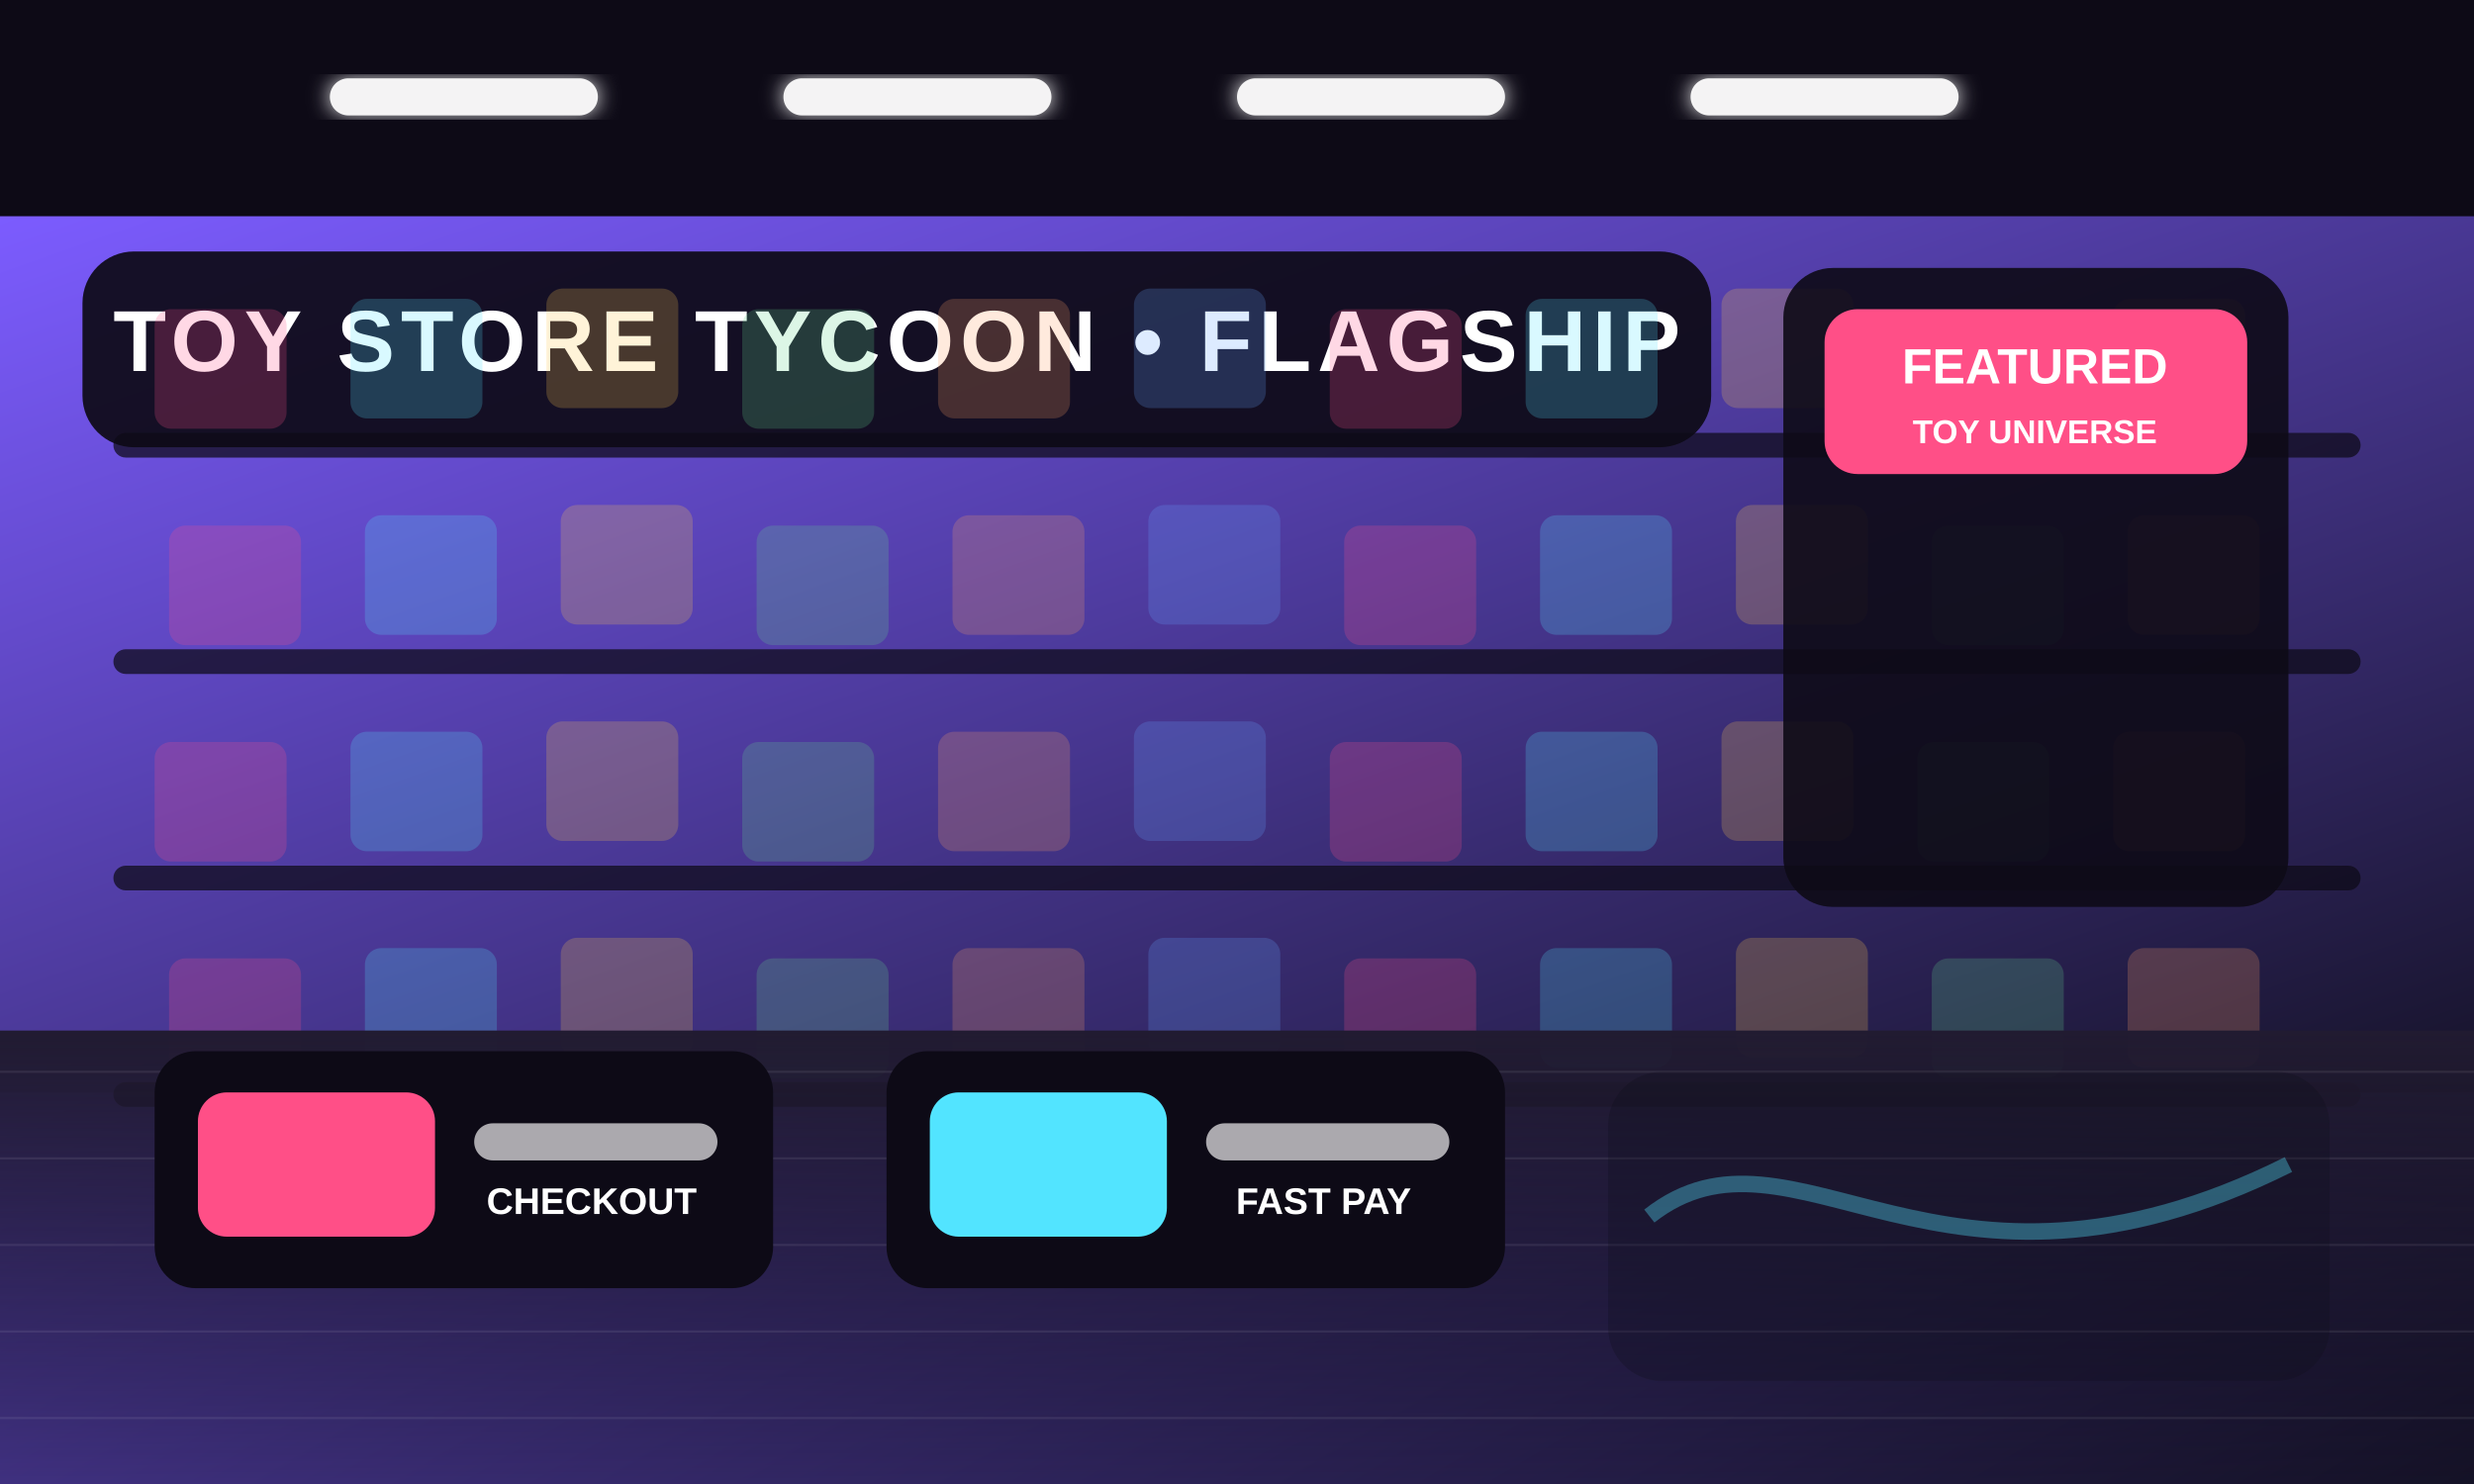
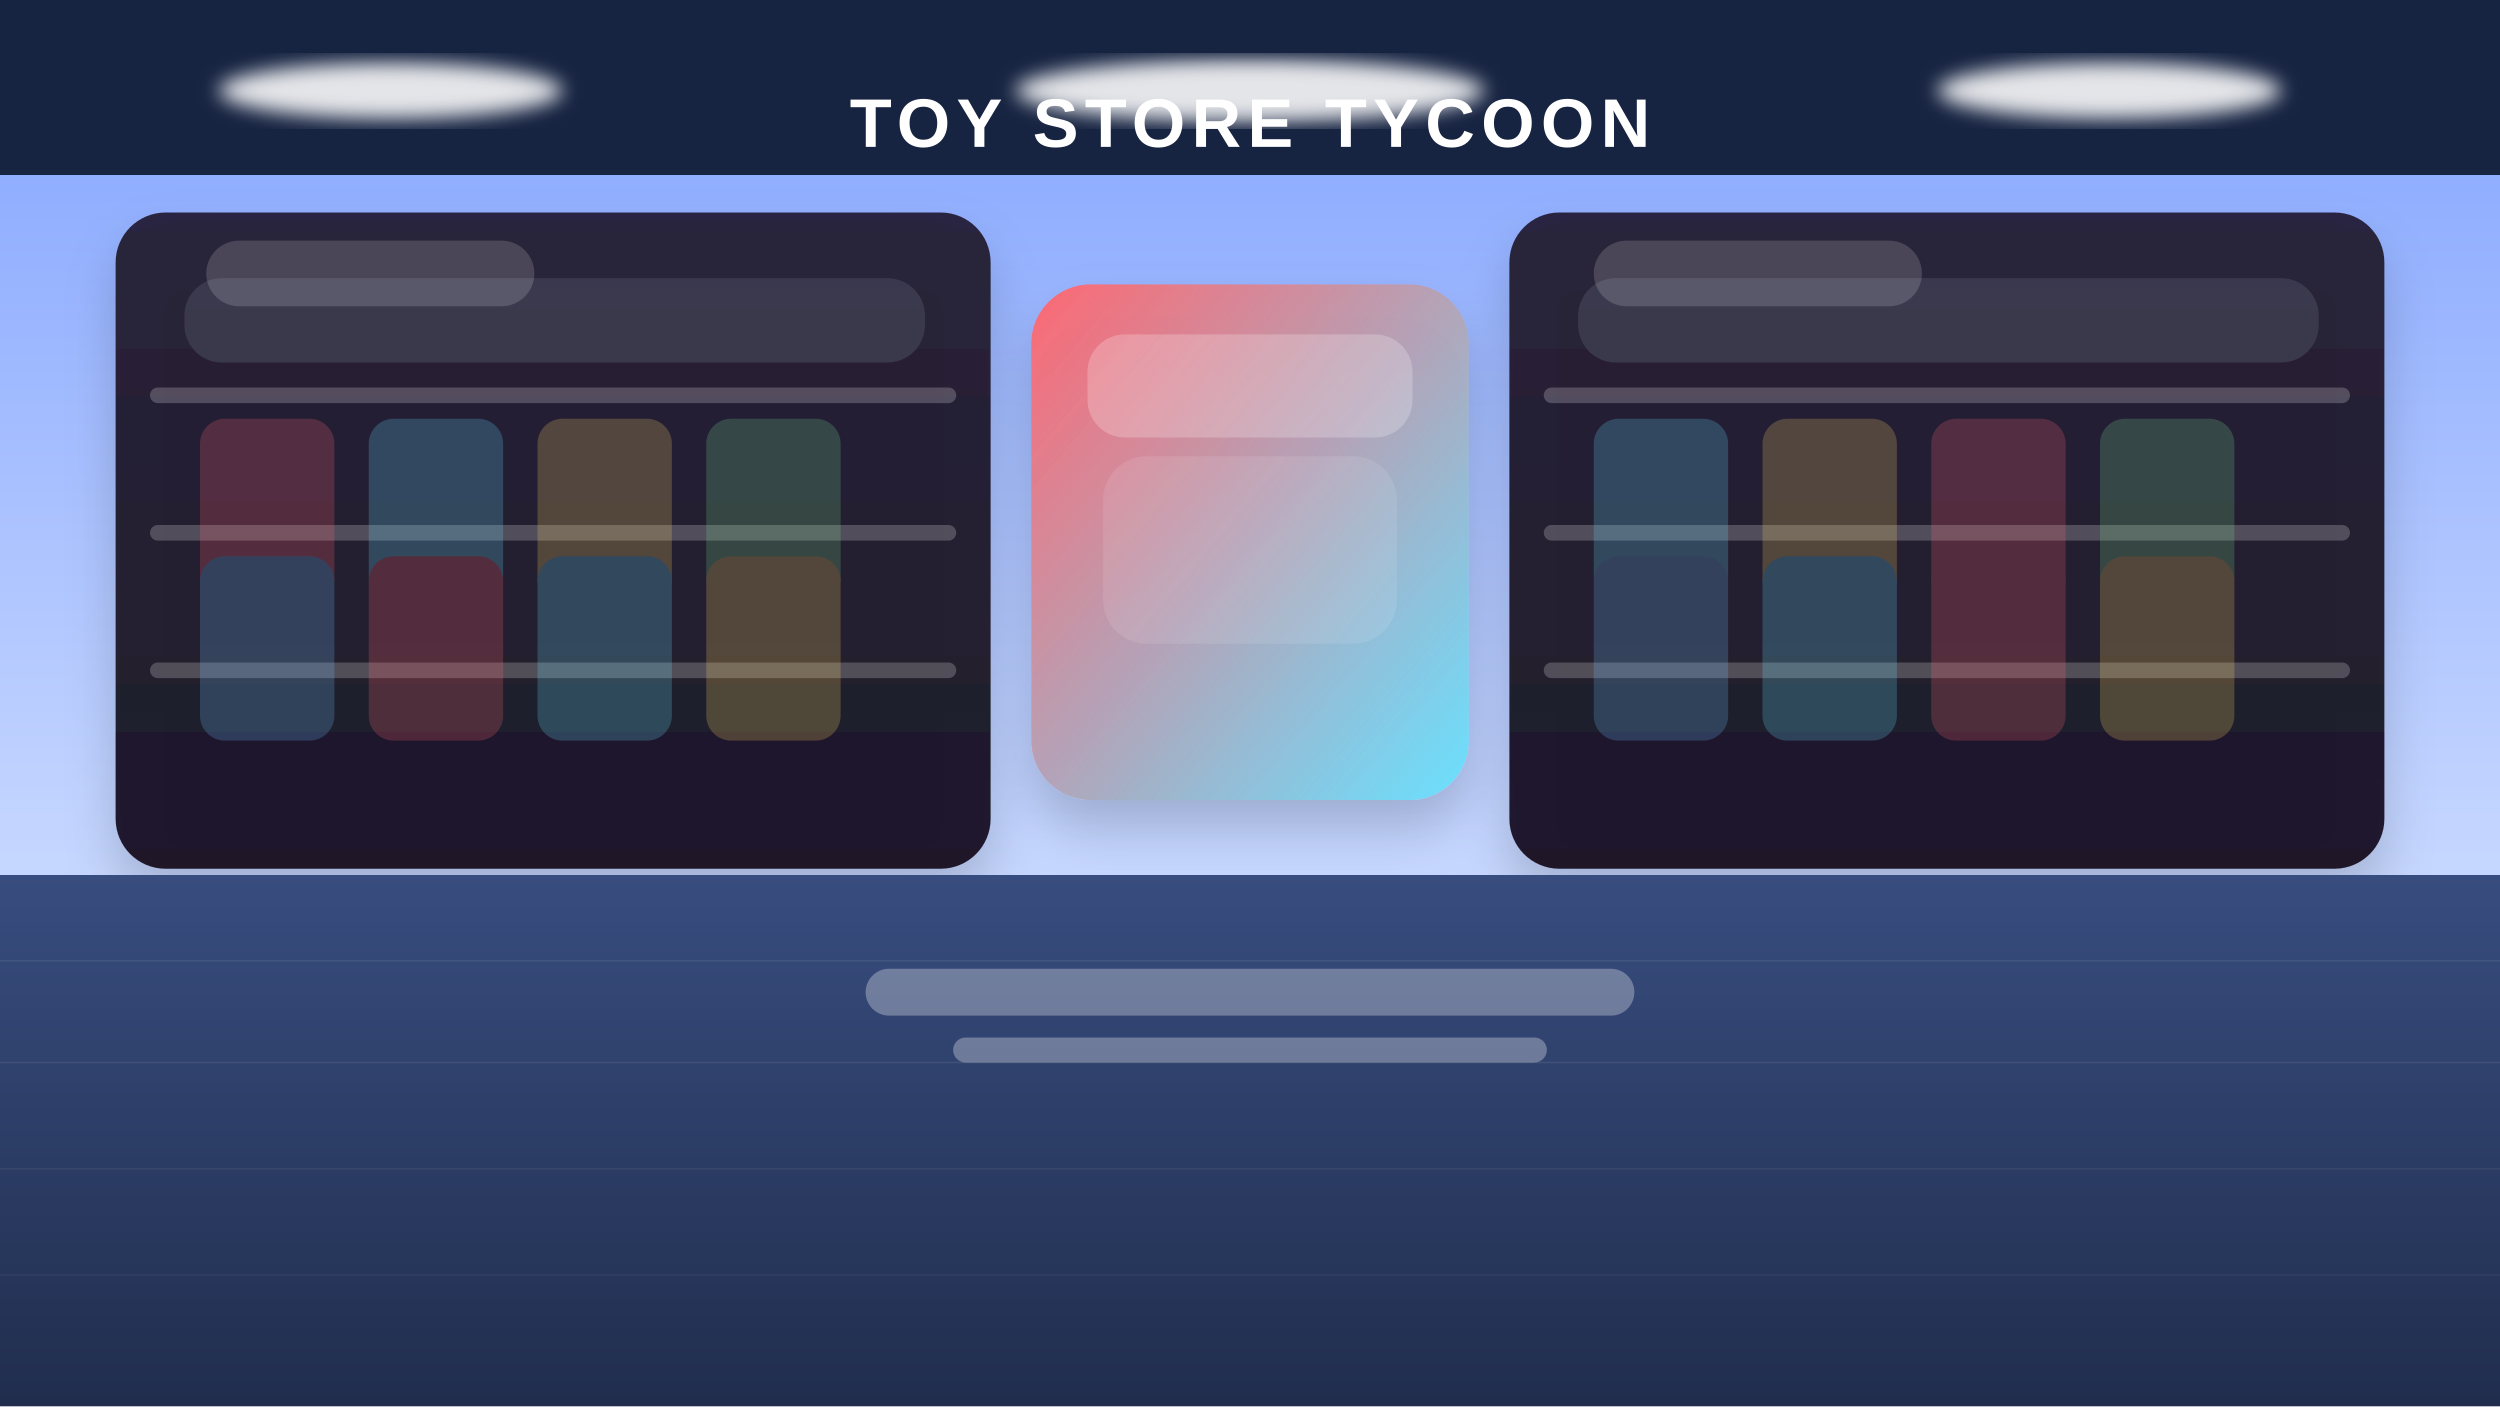
- <svg xmlns="http://www.w3.org/2000/svg" viewBox="0 0 1200 720">
+ <svg xmlns="http://www.w3.org/2000/svg" viewBox="0 0 1600 900">
  <defs>
-     <linearGradient id="wall" x1="0" y1="0" x2="1" y2="1">
-       <stop stop-color="#7c5cff" />
-       <stop offset="1" stop-color="#161329" />
+     <linearGradient id="wall" x1="0" y1="0" x2="0" y2="1">
+       <stop stop-color="#83a4ff" />
+       <stop offset="1" stop-color="#eff6ff" />
    </linearGradient>
    <linearGradient id="floor" x1="0" y1="0" x2="0" y2="1">
-       <stop stop-color="#211b31" />
-       <stop offset="1" stop-color="#0d0a16" stop-opacity=".16" />
+       <stop stop-color="#384d7f" />
+       <stop offset="1" stop-color="#202d4d" />
    </linearGradient>
-     <filter id="glow">
-       <feGaussianBlur stdDeviation="5" result="b" />
-       <feMerge>
-         <feMergeNode in="b" />
-         <feMergeNode in="SourceGraphic" />
-       </feMerge>
+     <linearGradient id="shelf" x1="0" y1="0" x2="0" y2="1">
+       <stop stop-color="#241b30" />
+       <stop offset="1" stop-color="#140f1f" />
+     </linearGradient>
+     <linearGradient id="feature" x1="0" y1="0" x2="1" y2="1">
+       <stop stop-color="#ff6670" />
+       <stop offset="1" stop-color="#68e1ff" />
+     </linearGradient>
+     <filter id="shadow" x="-20%" y="-20%" width="160%" height="180%">
+       <feDropShadow dx="0" dy="18" stdDeviation="16" flood-color="#000" flood-opacity=".18" />
+     </filter>
+     <filter id="soft">
+       <feGaussianBlur stdDeviation="6" />
    </filter>
  </defs>
-   <rect width="1200" height="720" fill="url(#wall)" />
-   <rect width="1200" height="105" fill="#0d0a16" />
-   <rect x="160" y="38" width="130" height="18" rx="9" fill="#ffffff" opacity=".95" filter="url(#glow)" />
-   <rect x="380" y="38" width="130" height="18" rx="9" fill="#ffffff" opacity=".95" filter="url(#glow)" />
-   <rect x="600" y="38" width="130" height="18" rx="9" fill="#ffffff" opacity=".95" filter="url(#glow)" />
-   <rect x="820" y="38" width="130" height="18" rx="9" fill="#ffffff" opacity=".95" filter="url(#glow)" />
-   <rect y="105" width="1200" height="425" fill="url(#wall)" />
-   <rect x="40" y="122" width="790" height="95" rx="25" fill="#0d0a16" opacity=".92" />
-   <text x="435" y="180" text-anchor="middle" fill="#ffffff" font-family="Arial" font-size="42" font-weight="900" letter-spacing="3">TOY STORE TYCOON • FLAGSHIP</text>
-   <rect x="55" y="210" width="1090" height="12" rx="6" fill="#0d0a16" opacity=".72" />
-   <rect x="75" y="150" width="64" height="58" rx="8" fill="#ff4f87" opacity=".22" />
-   <rect x="170" y="145" width="64" height="58" rx="8" fill="#52e4ff" opacity=".22" />
-   <rect x="265" y="140" width="64" height="58" rx="8" fill="#ffc94f" opacity=".22" />
-   <rect x="360" y="150" width="64" height="58" rx="8" fill="#61d48b" opacity=".22" />
-   <rect x="455" y="145" width="64" height="58" rx="8" fill="#ff9e64" opacity=".22" />
-   <rect x="550" y="140" width="64" height="58" rx="8" fill="#64a6ff" opacity=".22" />
-   <rect x="645" y="150" width="64" height="58" rx="8" fill="#ff4f87" opacity=".22" />
-   <rect x="740" y="145" width="64" height="58" rx="8" fill="#52e4ff" opacity=".22" />
-   <rect x="835" y="140" width="64" height="58" rx="8" fill="#ffc94f" opacity=".22" />
-   <rect x="930" y="150" width="64" height="58" rx="8" fill="#61d48b" opacity=".22" />
-   <rect x="1025" y="145" width="64" height="58" rx="8" fill="#ff9e64" opacity=".22" />
-   <rect x="55" y="315" width="1090" height="12" rx="6" fill="#0d0a16" opacity=".72" />
-   <rect x="82" y="255" width="64" height="58" rx="8" fill="#ff4f87" opacity=".22" />
-   <rect x="177" y="250" width="64" height="58" rx="8" fill="#52e4ff" opacity=".22" />
-   <rect x="272" y="245" width="64" height="58" rx="8" fill="#ffc94f" opacity=".22" />
-   <rect x="367" y="255" width="64" height="58" rx="8" fill="#61d48b" opacity=".22" />
-   <rect x="462" y="250" width="64" height="58" rx="8" fill="#ff9e64" opacity=".22" />
-   <rect x="557" y="245" width="64" height="58" rx="8" fill="#64a6ff" opacity=".22" />
-   <rect x="652" y="255" width="64" height="58" rx="8" fill="#ff4f87" opacity=".22" />
-   <rect x="747" y="250" width="64" height="58" rx="8" fill="#52e4ff" opacity=".22" />
-   <rect x="842" y="245" width="64" height="58" rx="8" fill="#ffc94f" opacity=".22" />
-   <rect x="937" y="255" width="64" height="58" rx="8" fill="#61d48b" opacity=".22" />
-   <rect x="1032" y="250" width="64" height="58" rx="8" fill="#ff9e64" opacity=".22" />
-   <rect x="55" y="420" width="1090" height="12" rx="6" fill="#0d0a16" opacity=".72" />
-   <rect x="75" y="360" width="64" height="58" rx="8" fill="#ff4f87" opacity=".22" />
-   <rect x="170" y="355" width="64" height="58" rx="8" fill="#52e4ff" opacity=".22" />
-   <rect x="265" y="350" width="64" height="58" rx="8" fill="#ffc94f" opacity=".22" />
-   <rect x="360" y="360" width="64" height="58" rx="8" fill="#61d48b" opacity=".22" />
-   <rect x="455" y="355" width="64" height="58" rx="8" fill="#ff9e64" opacity=".22" />
-   <rect x="550" y="350" width="64" height="58" rx="8" fill="#64a6ff" opacity=".22" />
-   <rect x="645" y="360" width="64" height="58" rx="8" fill="#ff4f87" opacity=".22" />
-   <rect x="740" y="355" width="64" height="58" rx="8" fill="#52e4ff" opacity=".22" />
-   <rect x="835" y="350" width="64" height="58" rx="8" fill="#ffc94f" opacity=".22" />
-   <rect x="930" y="360" width="64" height="58" rx="8" fill="#61d48b" opacity=".22" />
-   <rect x="1025" y="355" width="64" height="58" rx="8" fill="#ff9e64" opacity=".22" />
-   <rect x="55" y="525" width="1090" height="12" rx="6" fill="#0d0a16" opacity=".72" />
-   <rect x="82" y="465" width="64" height="58" rx="8" fill="#ff4f87" opacity=".22" />
-   <rect x="177" y="460" width="64" height="58" rx="8" fill="#52e4ff" opacity=".22" />
-   <rect x="272" y="455" width="64" height="58" rx="8" fill="#ffc94f" opacity=".22" />
-   <rect x="367" y="465" width="64" height="58" rx="8" fill="#61d48b" opacity=".22" />
-   <rect x="462" y="460" width="64" height="58" rx="8" fill="#ff9e64" opacity=".22" />
-   <rect x="557" y="455" width="64" height="58" rx="8" fill="#64a6ff" opacity=".22" />
-   <rect x="652" y="465" width="64" height="58" rx="8" fill="#ff4f87" opacity=".22" />
-   <rect x="747" y="460" width="64" height="58" rx="8" fill="#52e4ff" opacity=".22" />
-   <rect x="842" y="455" width="64" height="58" rx="8" fill="#ffc94f" opacity=".22" />
-   <rect x="937" y="465" width="64" height="58" rx="8" fill="#61d48b" opacity=".22" />
-   <rect x="1032" y="460" width="64" height="58" rx="8" fill="#ff9e64" opacity=".22" />
-   <rect x="865" y="130" width="245" height="310" rx="24" fill="#0d0a16" opacity=".9" />
-   <rect x="885" y="150" width="205" height="80" rx="16" fill="#ff4f87" />
-   <text x="987" y="186" text-anchor="middle" fill="white" font-size="24" font-weight="900" font-family="Arial">FEATURED</text>
-   <text x="987" y="215" text-anchor="middle" fill="white" font-size="16" font-weight="700" font-family="Arial">TOY UNIVERSE</text>
-   <rect y="500" width="1200" height="220" fill="url(#floor)" />
-   <path d="M0 520 H1200" stroke="#ffffff" opacity=".08" />
-   <path d="M0 562 H1200" stroke="#ffffff" opacity=".08" />
-   <path d="M0 604 H1200" stroke="#ffffff" opacity=".08" />
-   <path d="M0 646 H1200" stroke="#ffffff" opacity=".08" />
-   <path d="M0 688 H1200" stroke="#ffffff" opacity=".08" />
-   <path d="M0 730 H1200" stroke="#ffffff" opacity=".08" />
-   <g>
-     <rect x="75" y="510" width="300" height="115" rx="20" fill="#0d0a16" />
-     <rect x="96" y="530" width="115" height="70" rx="14" fill="#ff4f87" />
-     <rect x="230" y="545" width="118" height="18" rx="9" fill="#ffffff" opacity=".65" />
-     <text x="287" y="589" text-anchor="middle" fill="#ffffff" font-size="18" font-weight="900" font-family="Arial">CHECKOUT</text>
+   <rect width="1600" height="900" fill="url(#wall)" />
+   <rect y="0" width="1600" height="112" fill="#162341" />
+   <g opacity=".88" filter="url(#soft)">
+     <ellipse cx="250" cy="58" rx="110" ry="18" fill="#fff" />
+     <ellipse cx="800" cy="58" rx="150" ry="20" fill="#fff" />
+     <ellipse cx="1350" cy="58" rx="110" ry="18" fill="#fff" />
  </g>
-   <g>
-     <rect x="430" y="510" width="300" height="115" rx="20" fill="#0d0a16" />
-     <rect x="451" y="530" width="115" height="70" rx="14" fill="#52e4ff" />
-     <rect x="585" y="545" width="118" height="18" rx="9" fill="#ffffff" opacity=".65" />
-     <text x="642" y="589" text-anchor="middle" fill="#ffffff" font-size="18" font-weight="900" font-family="Arial">FAST PAY</text>
+   <g filter="url(#shadow)">
+     <rect x="74" y="136" width="560" height="420" rx="32" fill="url(#shelf)" opacity=".94" />
+     <rect x="966" y="136" width="560" height="420" rx="32" fill="url(#shelf)" opacity=".94" />
+     <rect x="660" y="182" width="280" height="330" rx="38" fill="url(#feature)" opacity=".98" />
+     <rect x="118" y="178" width="474" height="54" rx="24" fill="#fff" opacity=".10" />
+     <rect x="1010" y="178" width="474" height="54" rx="24" fill="#fff" opacity=".10" />
  </g>
-   <rect x="780" y="520" width="350" height="150" rx="26" fill="#0d0a16" opacity=".26" />
-   <path d="M800 590 C870 535 940 650 1110 565" fill="none" stroke="#52e4ff" stroke-width="8" opacity=".35" />
+   <g opacity=".65">
+     <rect x="96" y="248" width="516" height="10" rx="5" fill="#fff" opacity=".32" />
+     <rect x="96" y="336" width="516" height="10" rx="5" fill="#fff" opacity=".32" />
+     <rect x="96" y="424" width="516" height="10" rx="5" fill="#fff" opacity=".32" />
+     <rect x="988" y="248" width="516" height="10" rx="5" fill="#fff" opacity=".32" />
+     <rect x="988" y="336" width="516" height="10" rx="5" fill="#fff" opacity=".32" />
+     <rect x="988" y="424" width="516" height="10" rx="5" fill="#fff" opacity=".32" />
+   </g>
+   <g opacity=".22">
+     <rect x="128" y="268" width="86" height="118" rx="16" fill="#ff6670" />
+     <rect x="236" y="268" width="86" height="118" rx="16" fill="#68e1ff" />
+     <rect x="344" y="268" width="86" height="118" rx="16" fill="#ffd465" />
+     <rect x="452" y="268" width="86" height="118" rx="16" fill="#7bdc89" />
+     <rect x="128" y="356" width="86" height="118" rx="16" fill="#6ec0ff" />
+     <rect x="236" y="356" width="86" height="118" rx="16" fill="#ff6670" />
+     <rect x="344" y="356" width="86" height="118" rx="16" fill="#68e1ff" />
+     <rect x="452" y="356" width="86" height="118" rx="16" fill="#ffd465" />
+     <rect x="1020" y="268" width="86" height="118" rx="16" fill="#68e1ff" />
+     <rect x="1128" y="268" width="86" height="118" rx="16" fill="#ffd465" />
+     <rect x="1236" y="268" width="86" height="118" rx="16" fill="#ff6670" />
+     <rect x="1344" y="268" width="86" height="118" rx="16" fill="#7bdc89" />
+     <rect x="1020" y="356" width="86" height="118" rx="16" fill="#6ec0ff" />
+     <rect x="1128" y="356" width="86" height="118" rx="16" fill="#68e1ff" />
+     <rect x="1236" y="356" width="86" height="118" rx="16" fill="#ff6670" />
+     <rect x="1344" y="356" width="86" height="118" rx="16" fill="#ffd465" />
+   </g>
+   <rect x="132" y="154" width="210" height="42" rx="21" fill="#fff" opacity=".16" />
+   <rect x="1020" y="154" width="210" height="42" rx="21" fill="#fff" opacity=".16" />
+   <rect x="696" y="214" width="208" height="66" rx="24" fill="#fff" opacity=".22" />
+   <rect x="706" y="292" width="188" height="120" rx="28" fill="#fff" opacity=".10" />
+   <rect x="60" y="580" width="430" height="132" rx="34" fill="#1e1729" opacity=".18" />
+   <rect x="1110" y="584" width="430" height="118" rx="34" fill="#1e1729" opacity=".18" />
+   <rect y="560" width="1600" height="340" fill="url(#floor)" />
+   <path d="M0 615 H1600" stroke="#fff" opacity=".08" />
+   <path d="M0 680 H1600" stroke="#fff" opacity=".08" />
+   <path d="M0 748 H1600" stroke="#fff" opacity=".06" />
+   <path d="M0 816 H1600" stroke="#fff" opacity=".05" />
+   <g opacity=".30">
+     <rect x="554" y="620" width="492" height="30" rx="15" fill="#fff" />
+     <rect x="610" y="664" width="380" height="16" rx="8" fill="#fff" />
+   </g>
+   <text x="800" y="94" text-anchor="middle" fill="#fff" font-family="Arial" font-size="44" font-weight="900" letter-spacing="4">TOY STORE TYCOON</text>
</svg>
